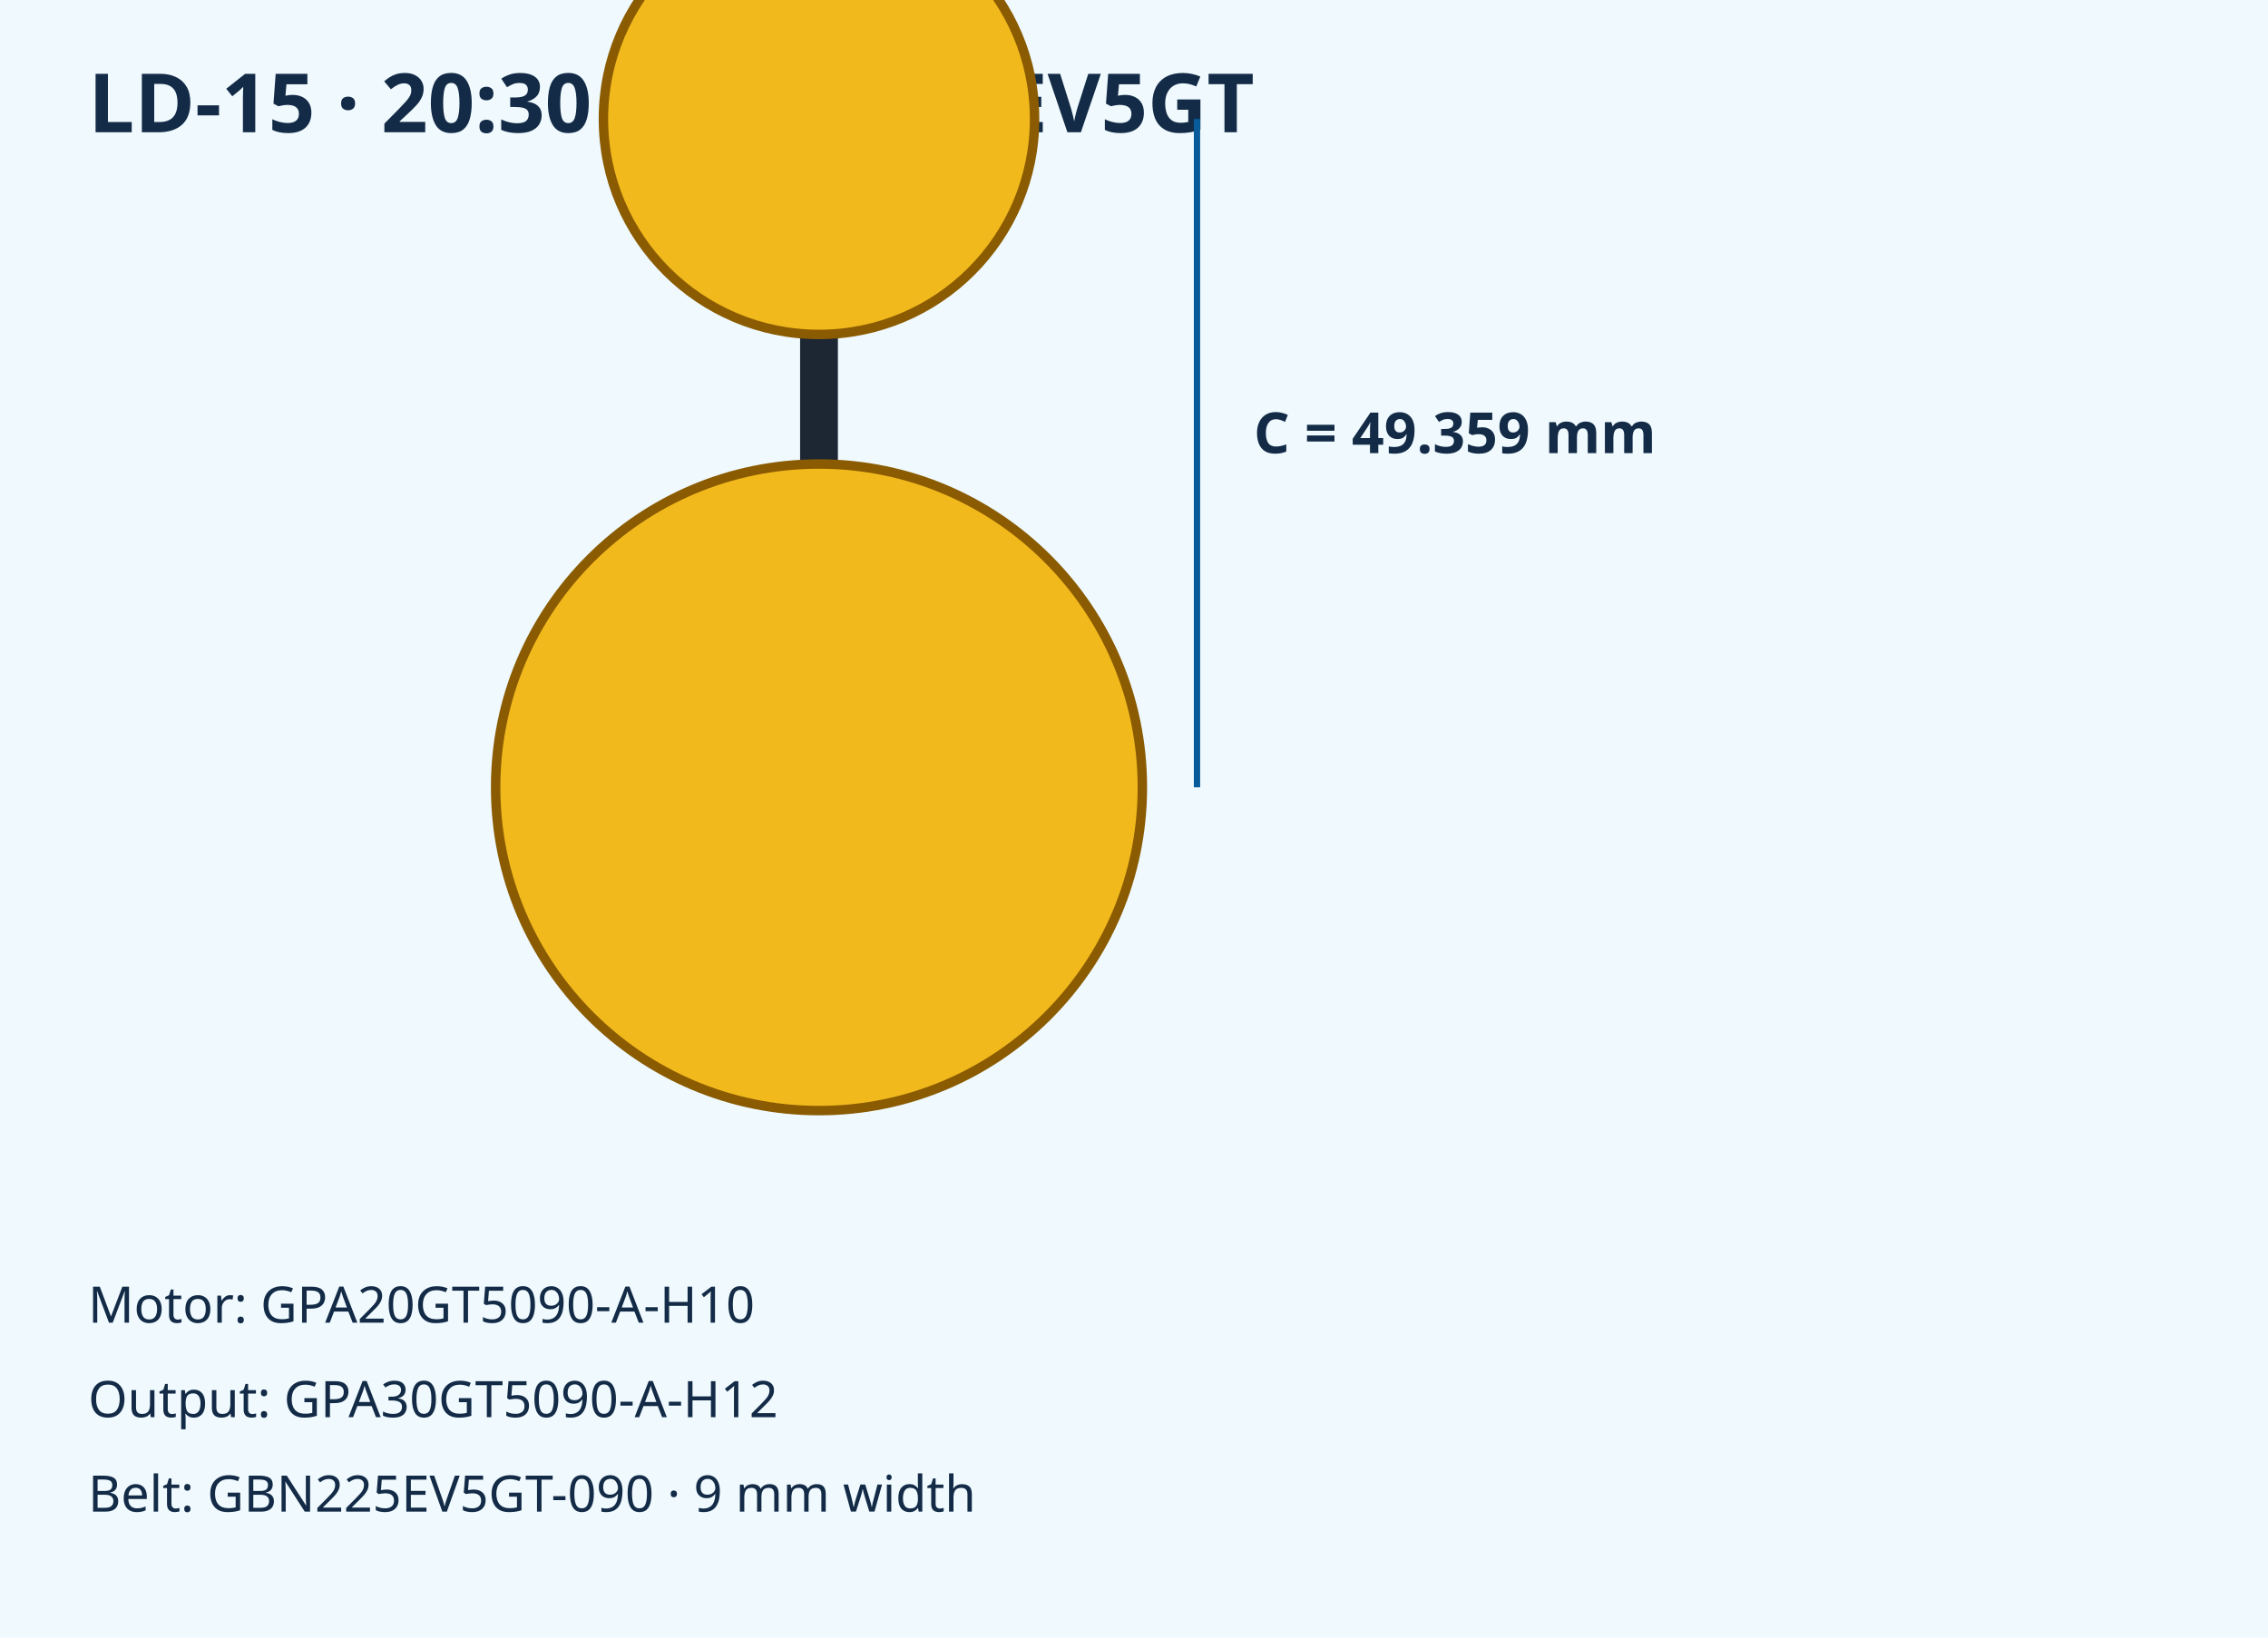
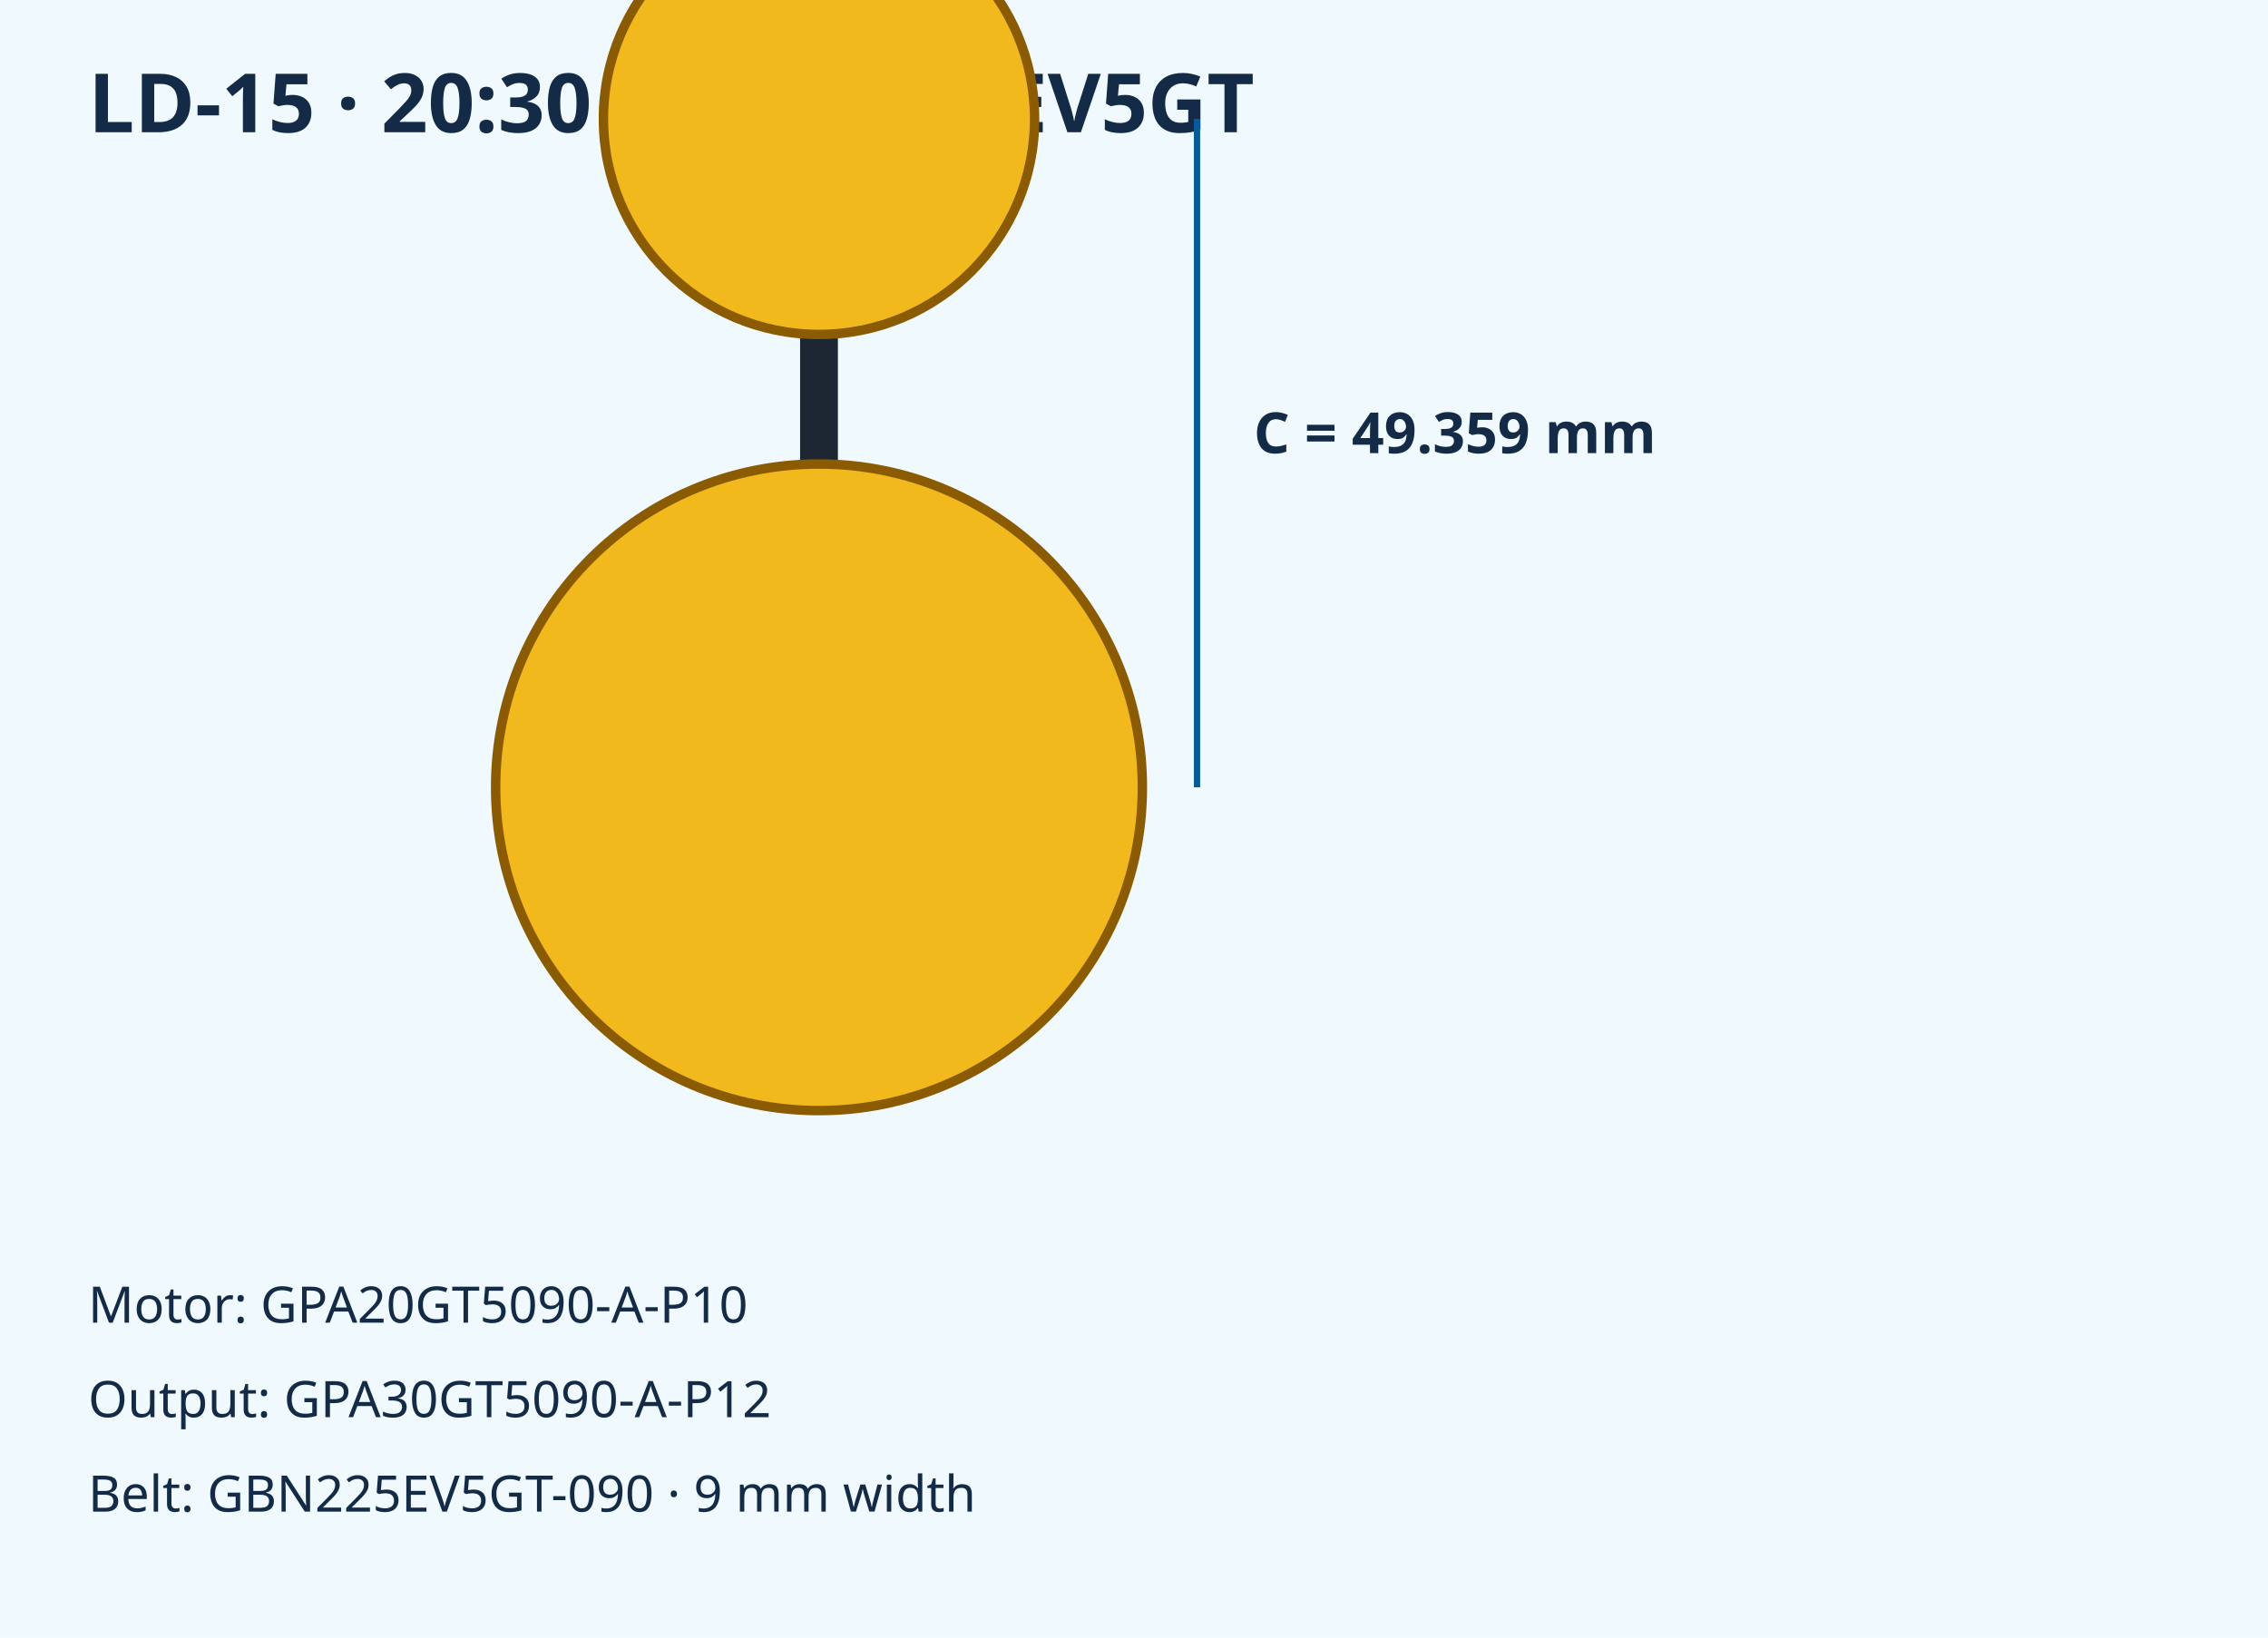
<svg xmlns="http://www.w3.org/2000/svg" width="720" height="520" viewBox="0 0 720 520">
  <style>text{font-family:system-ui,Segoe UI,sans-serif;fill:#132b46;font-size:16px}.h{font-size:26px;font-weight:800}.n{font-size:18px;font-weight:700}.dim{stroke:#075b9b;stroke-width:2;fill:none}.belt{stroke:#1d2733;stroke-width:12;fill:none}.p{fill:#f2b91d;stroke:#8a5b00;stroke-width:3}</style>
  <rect width="720" height="520" fill="#eff9fe" />
  <text x="28" y="42" class="h">LD-15 · 20:30 · 225 mm EV5GT</text>
  <line x1="260.0" y1="250.0" x2="260.0" y2="37.758" class="belt" />
  <circle cx="260.0" cy="250.0" r="102.655" class="p" />
  <circle cx="260.0" cy="37.758" r="68.437" class="p" />
  <line x1="380.0" y1="250.0" x2="380.0" y2="37.758" class="dim" />
  <text x="398.0" y="143.879" class="n">C = 49.359 mm</text>
-   <text x="28" y="420">Motor: GPA20GT5090-A-H10</text>
-   <text x="28" y="450">Output: GPA30GT5090-A-H12</text>
+   <text x="28" y="420">Motor: GPA20GT5090-A-P10</text>
+   <text x="28" y="450">Output: GPA30GT5090-A-P12</text>
  <text x="28" y="480">Belt: GBN225EV5GT-090 · 9 mm width</text>
</svg>
